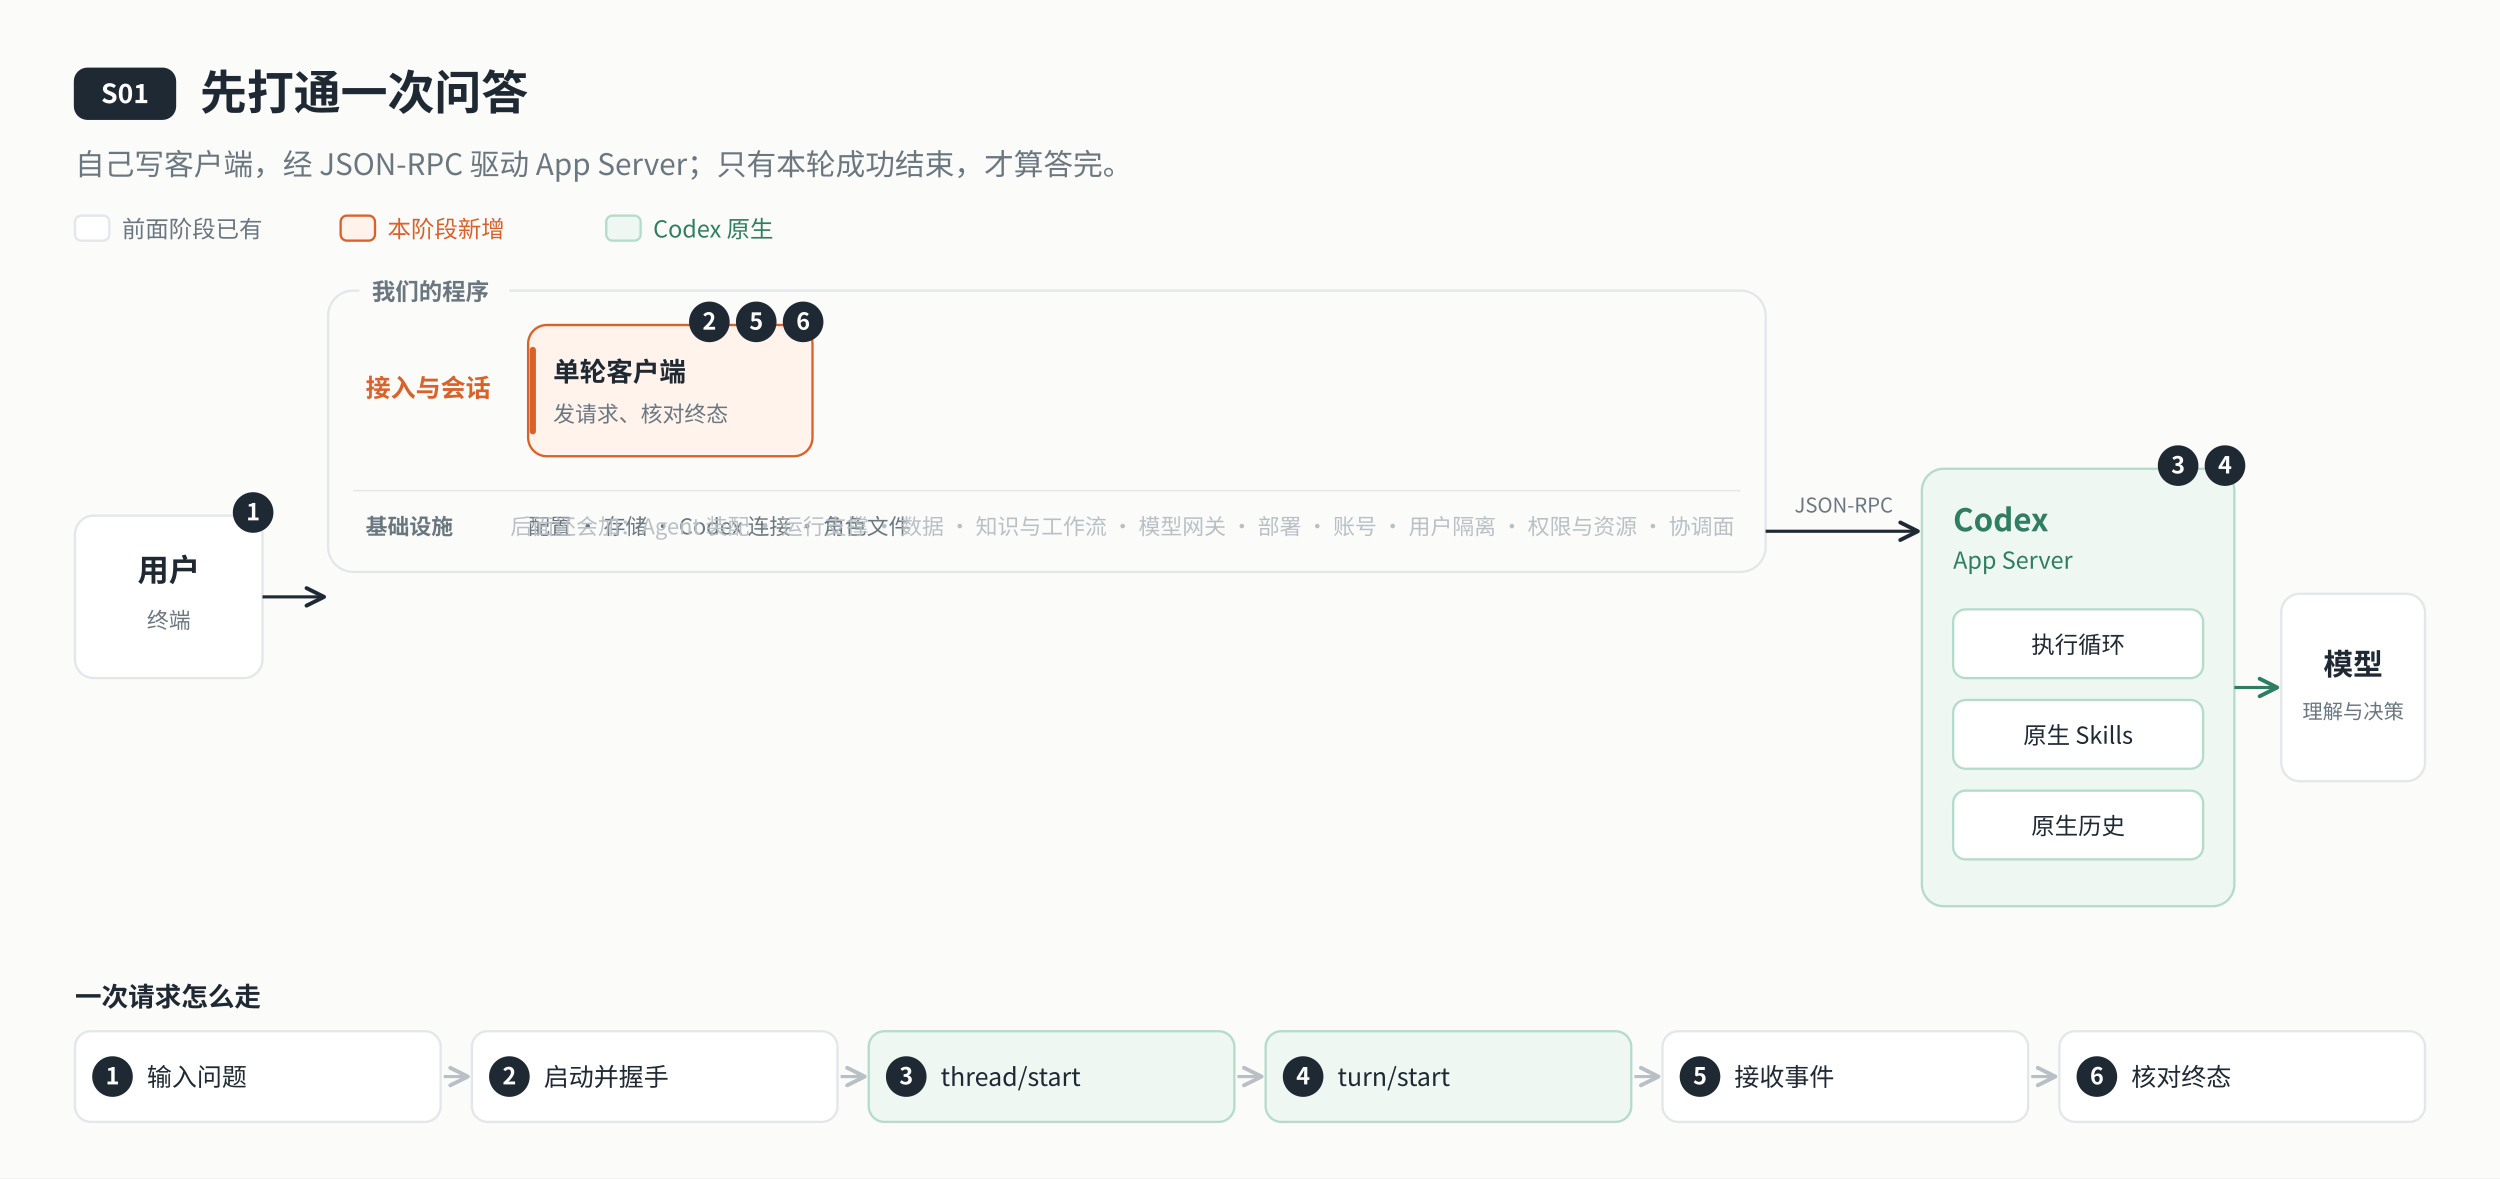
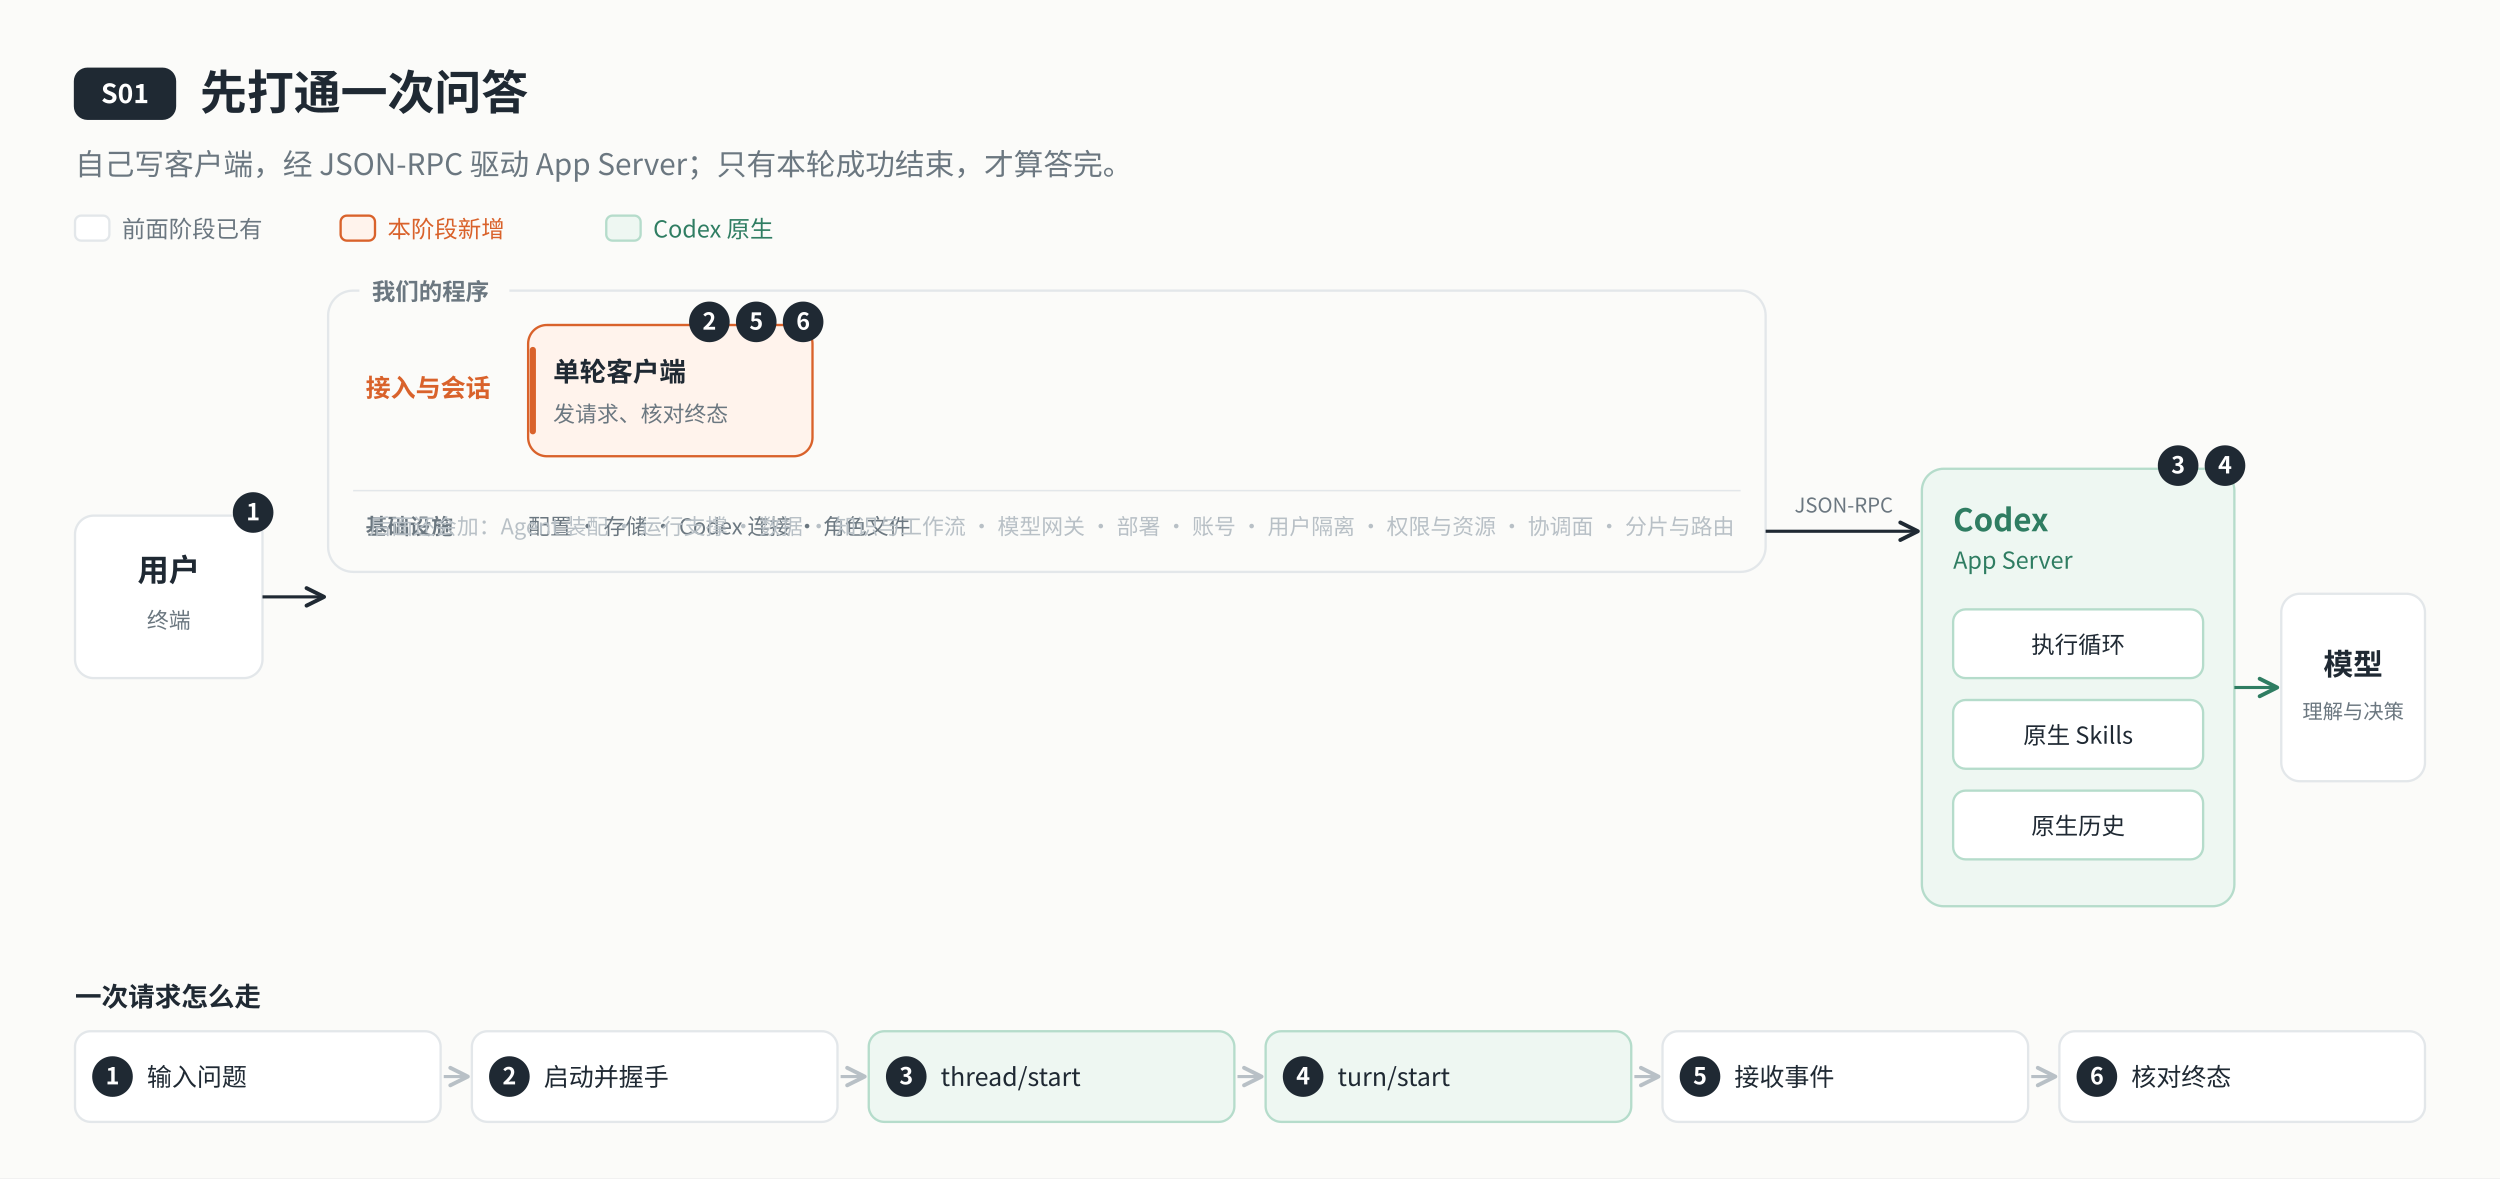
<svg xmlns="http://www.w3.org/2000/svg" width="1600" height="754" viewBox="0 0 1600 754" role="img" aria-labelledby="title desc">
  <defs>
    <marker id="mB8C0C6" viewBox="0 0 10 10" refX="8" refY="5" markerWidth="7" markerHeight="7" orient="auto-start-reverse">
      <path d="M1 1 L9 5 L1 9" fill="none" stroke="#B8C0C6" stroke-width="1.8" stroke-linecap="round" stroke-linejoin="round" />
    </marker>
    <marker id="m1F2933" viewBox="0 0 10 10" refX="8" refY="5" markerWidth="7" markerHeight="7" orient="auto-start-reverse">
      <path d="M1 1 L9 5 L1 9" fill="none" stroke="#1F2933" stroke-width="1.8" stroke-linecap="round" stroke-linejoin="round" />
    </marker>
    <marker id="m2F7D62" viewBox="0 0 10 10" refX="8" refY="5" markerWidth="7" markerHeight="7" orient="auto-start-reverse">
      <path d="M1 1 L9 5 L1 9" fill="none" stroke="#2F7D62" stroke-width="1.8" stroke-linecap="round" stroke-linejoin="round" />
    </marker>
  </defs>
  <g font-family="PingFang SC, Microsoft YaHei, Noto Sans CJK SC, sans-serif">
    <rect x="0" y="0" width="1600" height="754" fill="#FBFBF9" />
    <rect x="48" y="44" width="64" height="32" rx="8" fill="#1F2933" stroke="#1F2933" stroke-width="1.5" />
    <text x="80" y="66" font-size="17" fill="#fff" font-weight="700" text-anchor="middle">S01</text>
    <text x="128" y="70" font-size="30" fill="#1F2933" font-weight="700" text-anchor="start">先打通一次问答</text>
    <text x="48" y="112" font-size="19" fill="#6B7780" font-weight="400" text-anchor="start">自己写客户端，经 JSON-RPC 驱动 App Server；只有本轮成功结束，才算答完。</text>
    <rect x="48" y="138" width="22" height="16" rx="4" fill="#FFFFFF" stroke="#E3E7EA" stroke-width="1.5" />
    <text x="78" y="152" font-size="15" fill="#6B7780" font-weight="400" text-anchor="start">前面阶段已有</text>
    <rect x="218" y="138" width="22" height="16" rx="4" fill="#FFF3EC" stroke="#D9622B" stroke-width="1.5" />
    <text x="248" y="152" font-size="15" fill="#D9622B" font-weight="400" text-anchor="start">本阶段新增</text>
    <rect x="388" y="138" width="22" height="16" rx="4" fill="#EEF7F2" stroke="#B5DCCB" stroke-width="1.5" />
    <text x="418" y="152" font-size="15" fill="#2F7D62" font-weight="400" text-anchor="start">Codex 原生</text>
    <rect x="48" y="330" width="120" height="104" rx="12" fill="#FFFFFF" stroke="#E3E7EA" stroke-width="1.5" />
    <text x="108" y="372" font-size="20" fill="#1F2933" font-weight="600" text-anchor="middle">用户</text>
    <text x="108" y="402" font-size="14" fill="#6B7780" font-weight="400" text-anchor="middle">终端</text>
    <rect x="210" y="186" width="920" height="180" rx="16" fill="none" stroke="#E3E7EA" stroke-width="1.5" />
    <rect x="230" y="175" width="96" height="22" fill="#FBFBF9" />
    <text x="238" y="192" font-size="15" fill="#6B7780" font-weight="600" text-anchor="start">我们的程序</text>
    <text x="234" y="254" font-size="16" fill="#D9622B" font-weight="600" text-anchor="start">接入与会话</text>
    <rect x="338" y="208" width="182" height="84" rx="12" fill="#FFF3EC" stroke="#D9622B" stroke-width="1.5" />
    <rect x="339" y="222" width="4" height="56" rx="2" fill="#D9622B" />
    <text x="354" y="244" font-size="17" fill="#1F2933" font-weight="600" text-anchor="start">单轮客户端</text>
    <text x="354" y="270" font-size="14" fill="#6B7780" font-weight="400" text-anchor="start">发请求、核对终态</text>
    <line x1="226" y1="314" x2="1114" y2="314" stroke="#E3E7EA" stroke-width="1" />
    <text x="234" y="342" font-size="14" fill="#6B7780" font-weight="600" text-anchor="start">基础设施</text>
    <text x="338" y="342" font-size="14" fill="#6B7780" font-weight="400" text-anchor="start">配置 · 存储 · Codex 连接 · 角色文件</text>
-     <text x="1110" y="342" font-size="14" fill="#B8C0C6" font-weight="400" text-anchor="end">后面还会加：Agent 装配 · 运行支撑 · 数据 · 知识与工作流 · 模型网关 · 部署 · 账号 · 用户隔离 · 权限与资源 · 协调面</text>
+     <text x="1110" y="342" font-size="14" fill="#B8C0C6" font-weight="400" text-anchor="end">后面还会加：Agent 装配 · 运行支撑 · 数据 · 知识与工作流 · 模型网关 · 部署 · 账号 · 用户隔离 · 权限与资源 · 协调面 · 分片与路由</text>
    <rect x="1230" y="300" width="200" height="280" rx="14" fill="#EEF7F2" stroke="#B5DCCB" stroke-width="1.5" />
    <text x="1250" y="340" font-size="20" fill="#2F7D62" font-weight="700" text-anchor="start">Codex</text>
    <text x="1250" y="364" font-size="15" fill="#2F7D62" font-weight="400" text-anchor="start">App Server</text>
    <rect x="1250" y="390" width="160" height="44" rx="8" fill="#FFFFFF" stroke="#B5DCCB" stroke-width="1.5" />
    <text x="1330" y="418" font-size="15" fill="#1F2933" font-weight="500" text-anchor="middle">执行循环</text>
    <rect x="1250" y="448" width="160" height="44" rx="8" fill="#FFFFFF" stroke="#B5DCCB" stroke-width="1.5" />
    <text x="1330" y="476" font-size="15" fill="#1F2933" font-weight="500" text-anchor="middle">原生 Skills</text>
    <rect x="1250" y="506" width="160" height="44" rx="8" fill="#FFFFFF" stroke="#B5DCCB" stroke-width="1.5" />
    <text x="1330" y="534" font-size="15" fill="#1F2933" font-weight="500" text-anchor="middle">原生历史</text>
    <rect x="1460" y="380" width="92" height="120" rx="12" fill="#FFFFFF" stroke="#E3E7EA" stroke-width="1.5" />
    <text x="1506" y="432" font-size="19" fill="#1F2933" font-weight="600" text-anchor="middle">模型</text>
    <text x="1506" y="460" font-size="13" fill="#6B7780" font-weight="400" text-anchor="middle">理解与决策</text>
    <path d="M168,382 L206,382" fill="none" stroke="#1F2933" stroke-width="2" marker-end="url(#m1F2933)" />
    <path d="M1130,340 L1226,340" fill="none" stroke="#1F2933" stroke-width="2" marker-end="url(#m1F2933)" />
    <text x="1180" y="328" font-size="13" fill="#6B7780" font-weight="500" text-anchor="middle">JSON-RPC</text>
    <path d="M1430,440 L1456,440" fill="none" stroke="#2F7D62" stroke-width="2" marker-end="url(#m2F7D62)" />
    <circle cx="162" cy="328" r="13" fill="#1F2933" />
    <text x="162" y="333" font-size="15" fill="#fff" font-weight="700" text-anchor="middle">1</text>
    <circle cx="454" cy="206" r="13" fill="#1F2933" />
    <text x="454" y="211" font-size="15" fill="#fff" font-weight="700" text-anchor="middle">2</text>
    <circle cx="484" cy="206" r="13" fill="#1F2933" />
    <text x="484" y="211" font-size="15" fill="#fff" font-weight="700" text-anchor="middle">5</text>
    <circle cx="514" cy="206" r="13" fill="#1F2933" />
    <text x="514" y="211" font-size="15" fill="#fff" font-weight="700" text-anchor="middle">6</text>
    <circle cx="1394" cy="298" r="13" fill="#1F2933" />
    <text x="1394" y="303" font-size="15" fill="#fff" font-weight="700" text-anchor="middle">3</text>
    <circle cx="1424" cy="298" r="13" fill="#1F2933" />
    <text x="1424" y="303" font-size="15" fill="#fff" font-weight="700" text-anchor="middle">4</text>
    <text x="48" y="644" font-size="17" fill="#1F2933" font-weight="700" text-anchor="start">一次请求怎么走</text>
    <rect x="48" y="660" width="234" height="58" rx="10" fill="#FFFFFF" stroke="#E3E7EA" stroke-width="1.5" />
    <circle cx="72" cy="689" r="13" fill="#1F2933" />
    <text x="72" y="694" font-size="15" fill="#fff" font-weight="700" text-anchor="middle">1</text>
    <text x="94" y="695" font-size="16" fill="#1F2933" font-weight="500" text-anchor="start">输入问题</text>
    <path d="M284,689 L298,689" fill="none" stroke="#B8C0C6" stroke-width="2" marker-end="url(#mB8C0C6)" />
    <rect x="302" y="660" width="234" height="58" rx="10" fill="#FFFFFF" stroke="#E3E7EA" stroke-width="1.5" />
    <circle cx="326" cy="689" r="13" fill="#1F2933" />
    <text x="326" y="694" font-size="15" fill="#fff" font-weight="700" text-anchor="middle">2</text>
    <text x="348" y="695" font-size="16" fill="#1F2933" font-weight="500" text-anchor="start">启动并握手</text>
    <path d="M538,689 L552,689" fill="none" stroke="#B8C0C6" stroke-width="2" marker-end="url(#mB8C0C6)" />
    <rect x="556" y="660" width="234" height="58" rx="10" fill="#EEF7F2" stroke="#B5DCCB" stroke-width="1.5" />
    <circle cx="580" cy="689" r="13" fill="#1F2933" />
    <text x="580" y="694" font-size="15" fill="#fff" font-weight="700" text-anchor="middle">3</text>
    <text x="602" y="695" font-size="16" fill="#1F2933" font-weight="500" text-anchor="start">thread/start</text>
    <path d="M792,689 L806,689" fill="none" stroke="#B8C0C6" stroke-width="2" marker-end="url(#mB8C0C6)" />
    <rect x="810" y="660" width="234" height="58" rx="10" fill="#EEF7F2" stroke="#B5DCCB" stroke-width="1.5" />
    <circle cx="834" cy="689" r="13" fill="#1F2933" />
    <text x="834" y="694" font-size="15" fill="#fff" font-weight="700" text-anchor="middle">4</text>
    <text x="856" y="695" font-size="16" fill="#1F2933" font-weight="500" text-anchor="start">turn/start</text>
    <path d="M1046,689 L1060,689" fill="none" stroke="#B8C0C6" stroke-width="2" marker-end="url(#mB8C0C6)" />
    <rect x="1064" y="660" width="234" height="58" rx="10" fill="#FFFFFF" stroke="#E3E7EA" stroke-width="1.5" />
    <circle cx="1088" cy="689" r="13" fill="#1F2933" />
    <text x="1088" y="694" font-size="15" fill="#fff" font-weight="700" text-anchor="middle">5</text>
    <text x="1110" y="695" font-size="16" fill="#1F2933" font-weight="500" text-anchor="start">接收事件</text>
    <path d="M1300,689 L1314,689" fill="none" stroke="#B8C0C6" stroke-width="2" marker-end="url(#mB8C0C6)" />
    <rect x="1318" y="660" width="234" height="58" rx="10" fill="#FFFFFF" stroke="#E3E7EA" stroke-width="1.5" />
    <circle cx="1342" cy="689" r="13" fill="#1F2933" />
    <text x="1342" y="694" font-size="15" fill="#fff" font-weight="700" text-anchor="middle">6</text>
    <text x="1364" y="695" font-size="16" fill="#1F2933" font-weight="500" text-anchor="start">核对终态</text>
  </g>
</svg>
